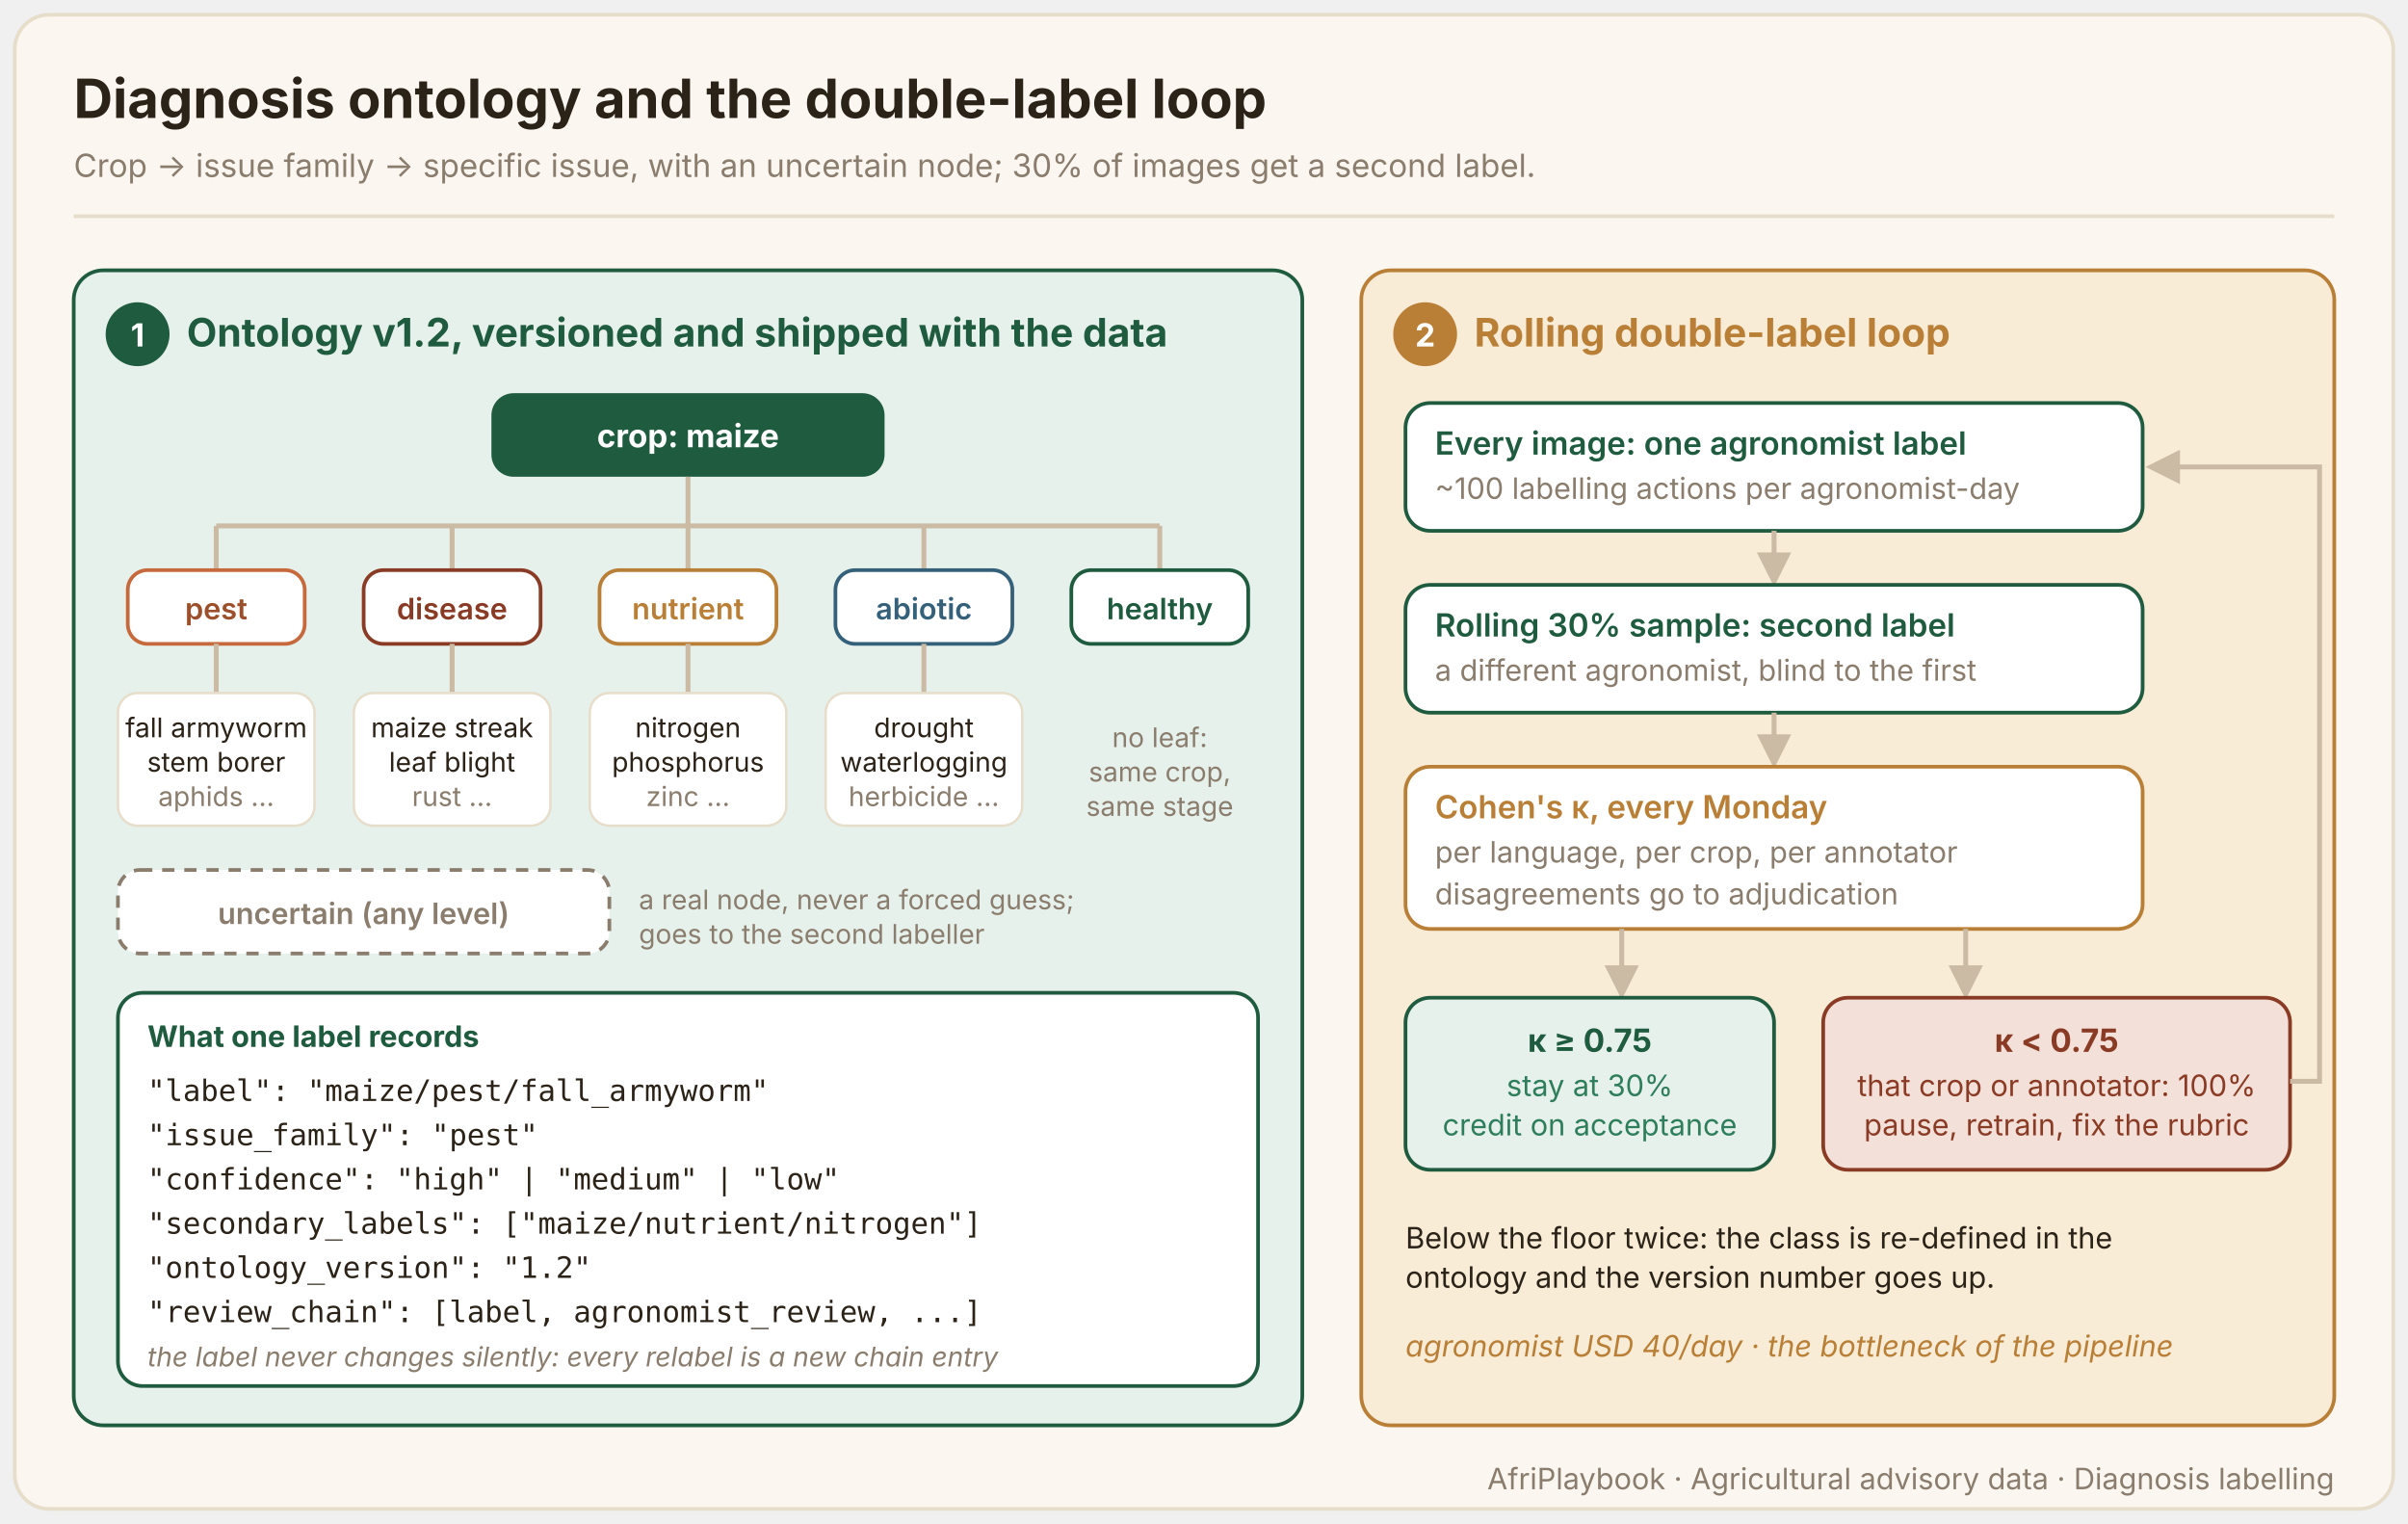
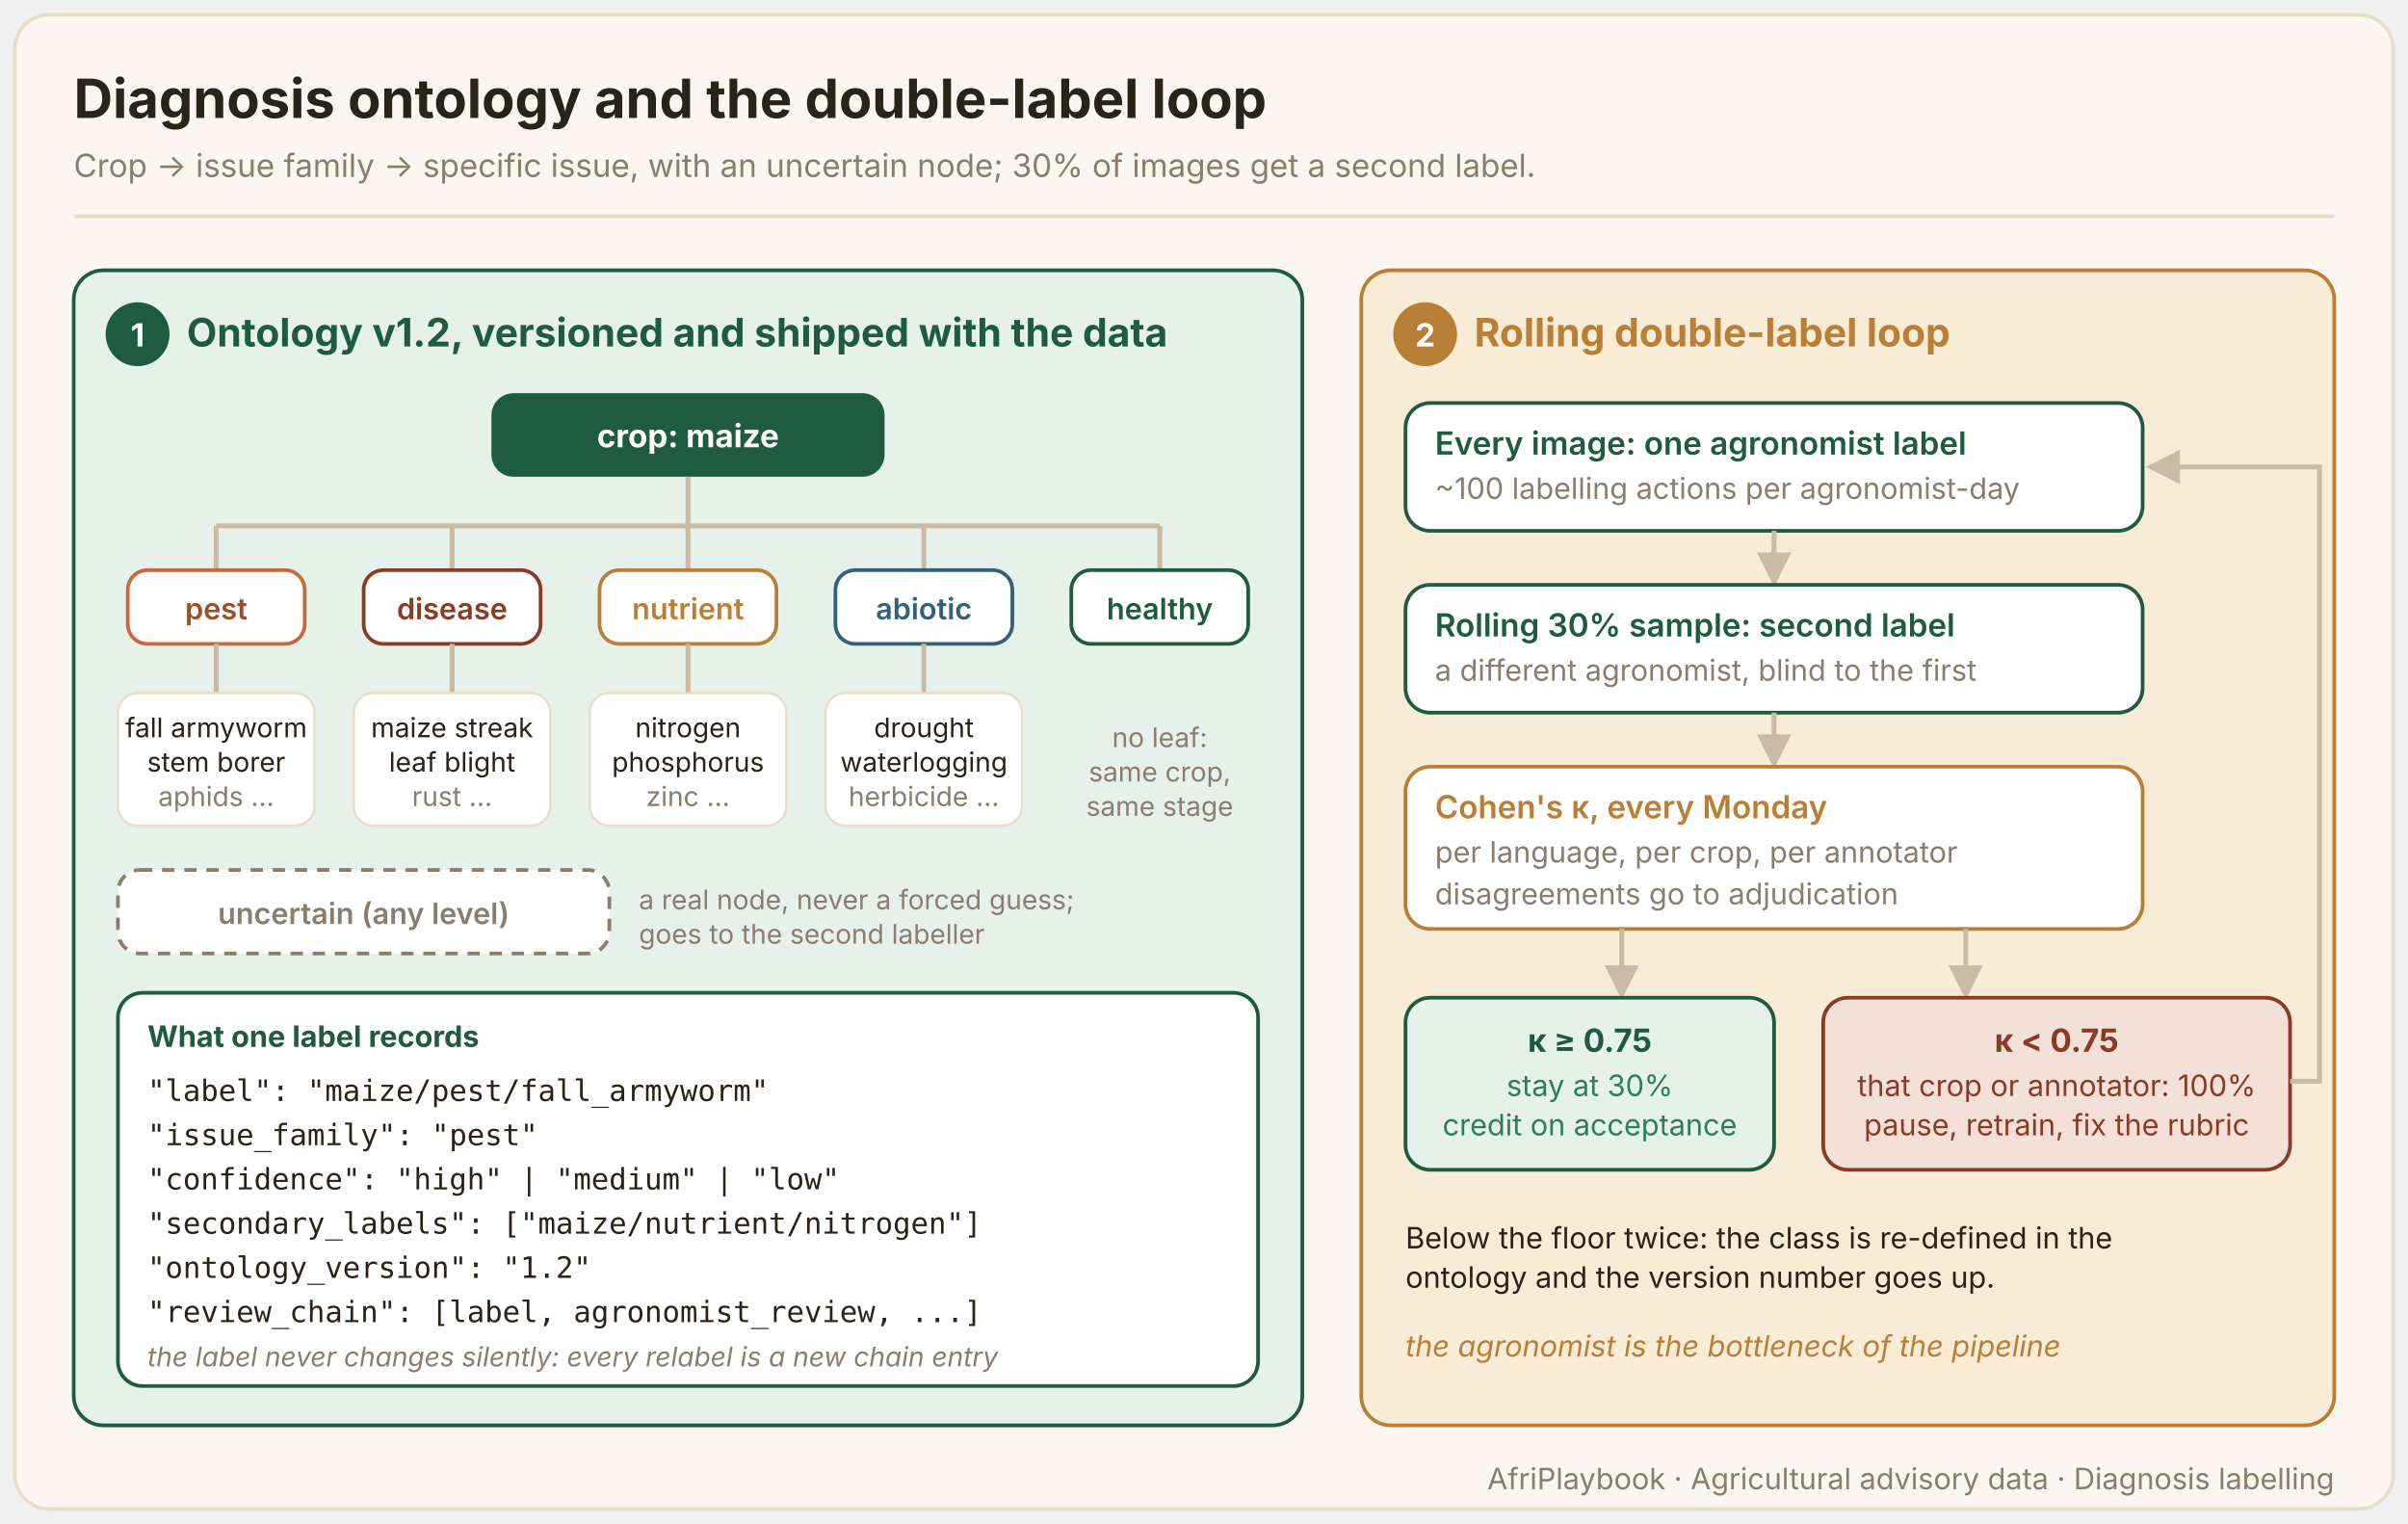
<svg xmlns="http://www.w3.org/2000/svg" viewBox="0 0 980 620" width="100%" font-family="Inter,'Segoe UI',Roboto,system-ui,sans-serif" role="img" aria-labelledby="ontTitle ontDesc">
  <rect x="6" y="6" width="968" height="608" rx="14" fill="#FBF7F0" stroke="#E7DDCB" stroke-width="1.5" />
  <text x="30" y="48" font-size="22" font-weight="700" fill="#2B2218">Diagnosis ontology and the double-label loop</text>
  <text x="30" y="72" font-size="13" fill="#8A7D6E">Crop → issue family → specific issue, with an uncertain node; 30% of images get a second label.</text>
  <line x1="30" y1="88" x2="950" y2="88" stroke="#E7DDCB" stroke-width="1.5" />
  <defs>
    <marker id="arrow" viewBox="0 0 10 10" refX="8" refY="5" markerWidth="7" markerHeight="7" orient="auto-start-reverse">
      <path d="M0,0 L10,5 L0,10 z" fill="#CBBBA4" />
    </marker>
  </defs>
  <g>
    <rect x="30" y="110" width="500" height="470" rx="12" fill="#E7F1EC" stroke="#1F5B3F" stroke-width="1.5" />
    <circle cx="56" cy="136" r="13" fill="#1F5B3F" />
    <text x="56" y="141" font-size="13" font-weight="700" fill="#FFFFFF" text-anchor="middle">1</text>
    <text x="76" y="141" font-size="16" font-weight="700" fill="#1F5B3F">Ontology v1.2, versioned and shipped with the data</text>
    <rect x="200" y="160" width="160" height="34" rx="9" fill="#1F5B3F" />
    <text x="280" y="182" font-size="13" font-weight="700" fill="#FFFFFF" text-anchor="middle">crop: maize</text>
    <line x1="280" y1="194" x2="280" y2="214" stroke="#CBBBA4" stroke-width="2" />
    <line x1="88" y1="214" x2="472" y2="214" stroke="#CBBBA4" stroke-width="2" />
    <line x1="88" y1="214" x2="88" y2="232" stroke="#CBBBA4" stroke-width="2" />
    <line x1="184" y1="214" x2="184" y2="232" stroke="#CBBBA4" stroke-width="2" />
    <line x1="280" y1="214" x2="280" y2="232" stroke="#CBBBA4" stroke-width="2" />
    <line x1="376" y1="214" x2="376" y2="232" stroke="#CBBBA4" stroke-width="2" />
    <line x1="472" y1="214" x2="472" y2="232" stroke="#CBBBA4" stroke-width="2" />
    <rect x="52" y="232" width="72" height="30" rx="8" fill="#FFFFFF" stroke="#C66A3D" stroke-width="1.5" />
    <text x="88" y="252" font-size="12" font-weight="600" fill="#9C4F2B" text-anchor="middle">pest</text>
    <rect x="148" y="232" width="72" height="30" rx="8" fill="#FFFFFF" stroke="#8A3B25" stroke-width="1.5" />
    <text x="184" y="252" font-size="12" font-weight="600" fill="#8A3B25" text-anchor="middle">disease</text>
    <rect x="244" y="232" width="72" height="30" rx="8" fill="#FFFFFF" stroke="#B97F37" stroke-width="1.5" />
    <text x="280" y="252" font-size="12" font-weight="600" fill="#B97F37" text-anchor="middle">nutrient</text>
    <rect x="340" y="232" width="72" height="30" rx="8" fill="#FFFFFF" stroke="#35607A" stroke-width="1.5" />
    <text x="376" y="252" font-size="12" font-weight="600" fill="#35607A" text-anchor="middle">abiotic</text>
    <rect x="436" y="232" width="72" height="30" rx="8" fill="#FFFFFF" stroke="#1F5B3F" stroke-width="1.5" />
    <text x="472" y="252" font-size="12" font-weight="600" fill="#1F5B3F" text-anchor="middle">healthy</text>
    <line x1="88" y1="262" x2="88" y2="282" stroke="#CBBBA4" stroke-width="2" />
    <line x1="184" y1="262" x2="184" y2="282" stroke="#CBBBA4" stroke-width="2" />
    <line x1="280" y1="262" x2="280" y2="282" stroke="#CBBBA4" stroke-width="2" />
    <line x1="376" y1="262" x2="376" y2="282" stroke="#CBBBA4" stroke-width="2" />
    <rect x="48" y="282" width="80" height="54" rx="8" fill="#FFFFFF" stroke="#E7DDCB" stroke-width="1" />
    <text x="88" y="300" font-size="11" fill="#2B2218" text-anchor="middle">fall armyworm</text>
    <text x="88" y="314" font-size="11" fill="#2B2218" text-anchor="middle">stem borer</text>
    <text x="88" y="328" font-size="11" fill="#8A7D6E" text-anchor="middle">aphids ...</text>
    <rect x="144" y="282" width="80" height="54" rx="8" fill="#FFFFFF" stroke="#E7DDCB" stroke-width="1" />
    <text x="184" y="300" font-size="11" fill="#2B2218" text-anchor="middle">maize streak</text>
    <text x="184" y="314" font-size="11" fill="#2B2218" text-anchor="middle">leaf blight</text>
    <text x="184" y="328" font-size="11" fill="#8A7D6E" text-anchor="middle">rust ...</text>
    <rect x="240" y="282" width="80" height="54" rx="8" fill="#FFFFFF" stroke="#E7DDCB" stroke-width="1" />
    <text x="280" y="300" font-size="11" fill="#2B2218" text-anchor="middle">nitrogen</text>
    <text x="280" y="314" font-size="11" fill="#2B2218" text-anchor="middle">phosphorus</text>
    <text x="280" y="328" font-size="11" fill="#8A7D6E" text-anchor="middle">zinc ...</text>
    <rect x="336" y="282" width="80" height="54" rx="8" fill="#FFFFFF" stroke="#E7DDCB" stroke-width="1" />
    <text x="376" y="300" font-size="11" fill="#2B2218" text-anchor="middle">drought</text>
    <text x="376" y="314" font-size="11" fill="#2B2218" text-anchor="middle">waterlogging</text>
    <text x="376" y="328" font-size="11" fill="#8A7D6E" text-anchor="middle">herbicide ...</text>
    <text x="472" y="304" font-size="11" fill="#8A7D6E" text-anchor="middle">no leaf:</text>
    <text x="472" y="318" font-size="11" fill="#8A7D6E" text-anchor="middle">same crop,</text>
    <text x="472" y="332" font-size="11" fill="#8A7D6E" text-anchor="middle">same stage</text>
    <rect x="48" y="354" width="200" height="34" rx="9" fill="#FFFFFF" stroke="#8A7D6E" stroke-width="1.5" stroke-dasharray="5 4" />
    <text x="148" y="376" font-size="12" font-weight="600" fill="#8A7D6E" text-anchor="middle">uncertain (any level)</text>
    <text x="260" y="370" font-size="11" fill="#8A7D6E">a real node, never a forced guess;</text>
    <text x="260" y="384" font-size="11" fill="#8A7D6E">goes to the second labeller</text>
    <rect x="48" y="404" width="464" height="160" rx="10" fill="#FFFFFF" stroke="#1F5B3F" stroke-width="1.5" />
    <text x="60" y="426" font-size="12" font-weight="700" fill="#1F5B3F">What one label records</text>
    <text x="60" y="448" font-size="12" fill="#2B2218" font-family="ui-monospace,SFMono-Regular,Menlo,monospace">"label": "maize/pest/fall_armyworm"</text>
    <text x="60" y="466" font-size="12" fill="#2B2218" font-family="ui-monospace,SFMono-Regular,Menlo,monospace">"issue_family": "pest"</text>
    <text x="60" y="484" font-size="12" fill="#2B2218" font-family="ui-monospace,SFMono-Regular,Menlo,monospace">"confidence": "high" | "medium" | "low"</text>
    <text x="60" y="502" font-size="12" fill="#2B2218" font-family="ui-monospace,SFMono-Regular,Menlo,monospace">"secondary_labels": ["maize/nutrient/nitrogen"]</text>
    <text x="60" y="520" font-size="12" fill="#2B2218" font-family="ui-monospace,SFMono-Regular,Menlo,monospace">"ontology_version": "1.2"</text>
    <text x="60" y="538" font-size="12" fill="#2B2218" font-family="ui-monospace,SFMono-Regular,Menlo,monospace">"review_chain": [label, agronomist_review, ...]</text>
    <text x="60" y="556" font-size="11" font-style="italic" fill="#8A7D6E">the label never changes silently: every relabel is a new chain entry</text>
  </g>
  <g>
    <rect x="554" y="110" width="396" height="470" rx="12" fill="#F8ECD6" stroke="#B97F37" stroke-width="1.5" />
    <circle cx="580" cy="136" r="13" fill="#B97F37" />
    <text x="580" y="141" font-size="13" font-weight="700" fill="#FFFFFF" text-anchor="middle">2</text>
    <text x="600" y="141" font-size="16" font-weight="700" fill="#B97F37">Rolling double-label loop</text>
    <rect x="572" y="164" width="300" height="52" rx="10" fill="#FFFFFF" stroke="#1F5B3F" stroke-width="1.5" />
    <text x="584" y="185" font-size="13" font-weight="600" fill="#1F5B3F">Every image: one agronomist label</text>
    <text x="584" y="203" font-size="12" fill="#8A7D6E">~100 labelling actions per agronomist-day</text>
    <line x1="722" y1="216" x2="722" y2="236" stroke="#CBBBA4" stroke-width="2" marker-end="url(#arrow)" />
    <rect x="572" y="238" width="300" height="52" rx="10" fill="#FFFFFF" stroke="#1F5B3F" stroke-width="1.5" />
    <text x="584" y="259" font-size="13" font-weight="600" fill="#1F5B3F">Rolling 30% sample: second label</text>
    <text x="584" y="277" font-size="12" fill="#8A7D6E">a different agronomist, blind to the first</text>
    <line x1="722" y1="290" x2="722" y2="310" stroke="#CBBBA4" stroke-width="2" marker-end="url(#arrow)" />
    <rect x="572" y="312" width="300" height="66" rx="10" fill="#FFFFFF" stroke="#B97F37" stroke-width="1.5" />
    <text x="584" y="333" font-size="13" font-weight="600" fill="#B97F37">Cohen's κ, every Monday</text>
    <text x="584" y="351" font-size="12" fill="#8A7D6E">per language, per crop, per annotator</text>
    <text x="584" y="368" font-size="12" fill="#8A7D6E">disagreements go to adjudication</text>
    <line x1="660" y1="378" x2="660" y2="404" stroke="#CBBBA4" stroke-width="2" marker-end="url(#arrow)" />
    <line x1="800" y1="378" x2="800" y2="404" stroke="#CBBBA4" stroke-width="2" marker-end="url(#arrow)" />
    <rect x="572" y="406" width="150" height="70" rx="10" fill="#E7F1EC" stroke="#1F5B3F" stroke-width="1.5" />
    <text x="647" y="428" font-size="13" font-weight="700" fill="#1F5B3F" text-anchor="middle">κ ≥ 0.75</text>
    <text x="647" y="446" font-size="12" fill="#2E7D5B" text-anchor="middle">stay at 30%</text>
    <text x="647" y="462" font-size="12" fill="#2E7D5B" text-anchor="middle">credit on acceptance</text>
    <rect x="742" y="406" width="190" height="70" rx="10" fill="#F3E0D8" stroke="#8A3B25" stroke-width="1.5" />
    <text x="837" y="428" font-size="13" font-weight="700" fill="#8A3B25" text-anchor="middle">κ &lt; 0.75</text>
    <text x="837" y="446" font-size="12" fill="#8A3B25" text-anchor="middle">that crop or annotator: 100%</text>
    <text x="837" y="462" font-size="12" fill="#8A3B25" text-anchor="middle">pause, retrain, fix the rubric</text>
    <path d="M932 440 L944 440 L944 190 L876 190" fill="none" stroke="#CBBBA4" stroke-width="2" marker-end="url(#arrow)" />
    <text x="572" y="508" font-size="12" fill="#2B2218">Below the floor twice: the class is re-defined in the</text>
    <text x="572" y="524" font-size="12" fill="#2B2218">ontology and the version number goes up.</text>
-     <text x="572" y="552" font-size="12" font-style="italic" fill="#B97F37">agronomist USD 40/day · the bottleneck of the pipeline</text>
+     <text x="572" y="552" font-size="12" font-style="italic" fill="#B97F37">the agronomist is the bottleneck of the pipeline</text>
  </g>
  <text x="950" y="606" font-size="12" fill="#8A7D6E" text-anchor="end">AfriPlaybook · Agricultural advisory data · Diagnosis labelling</text>
</svg>
